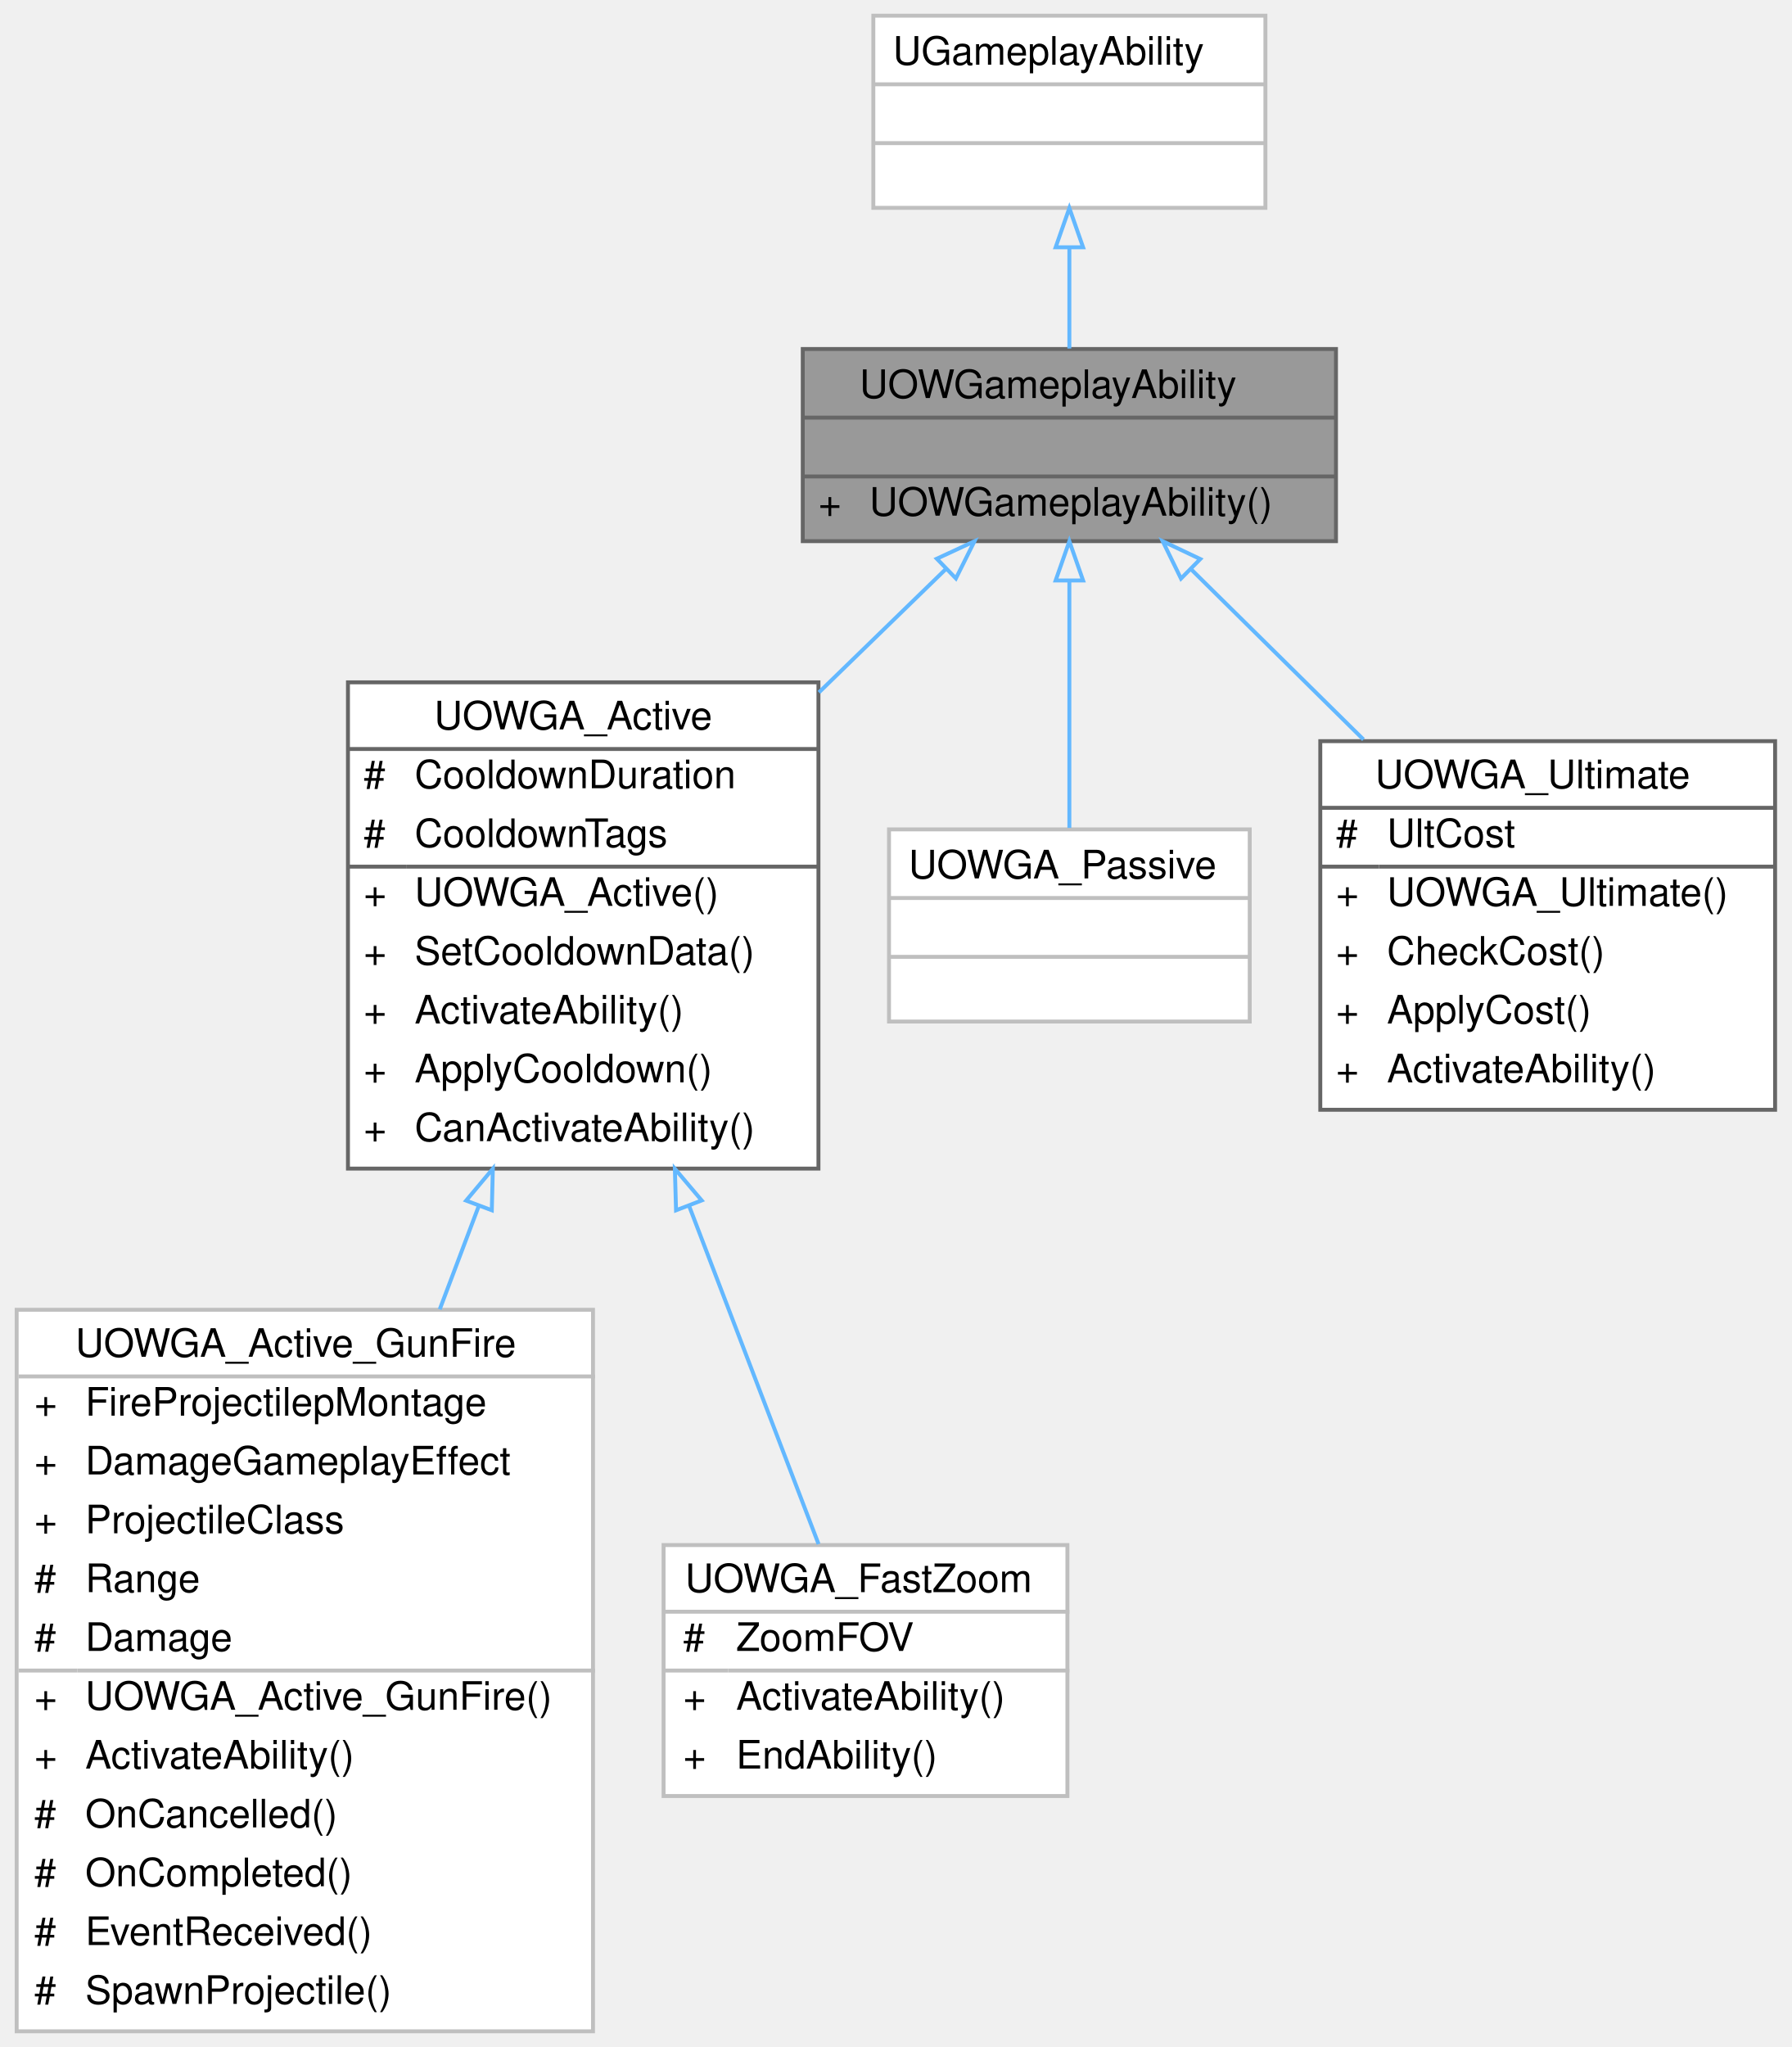
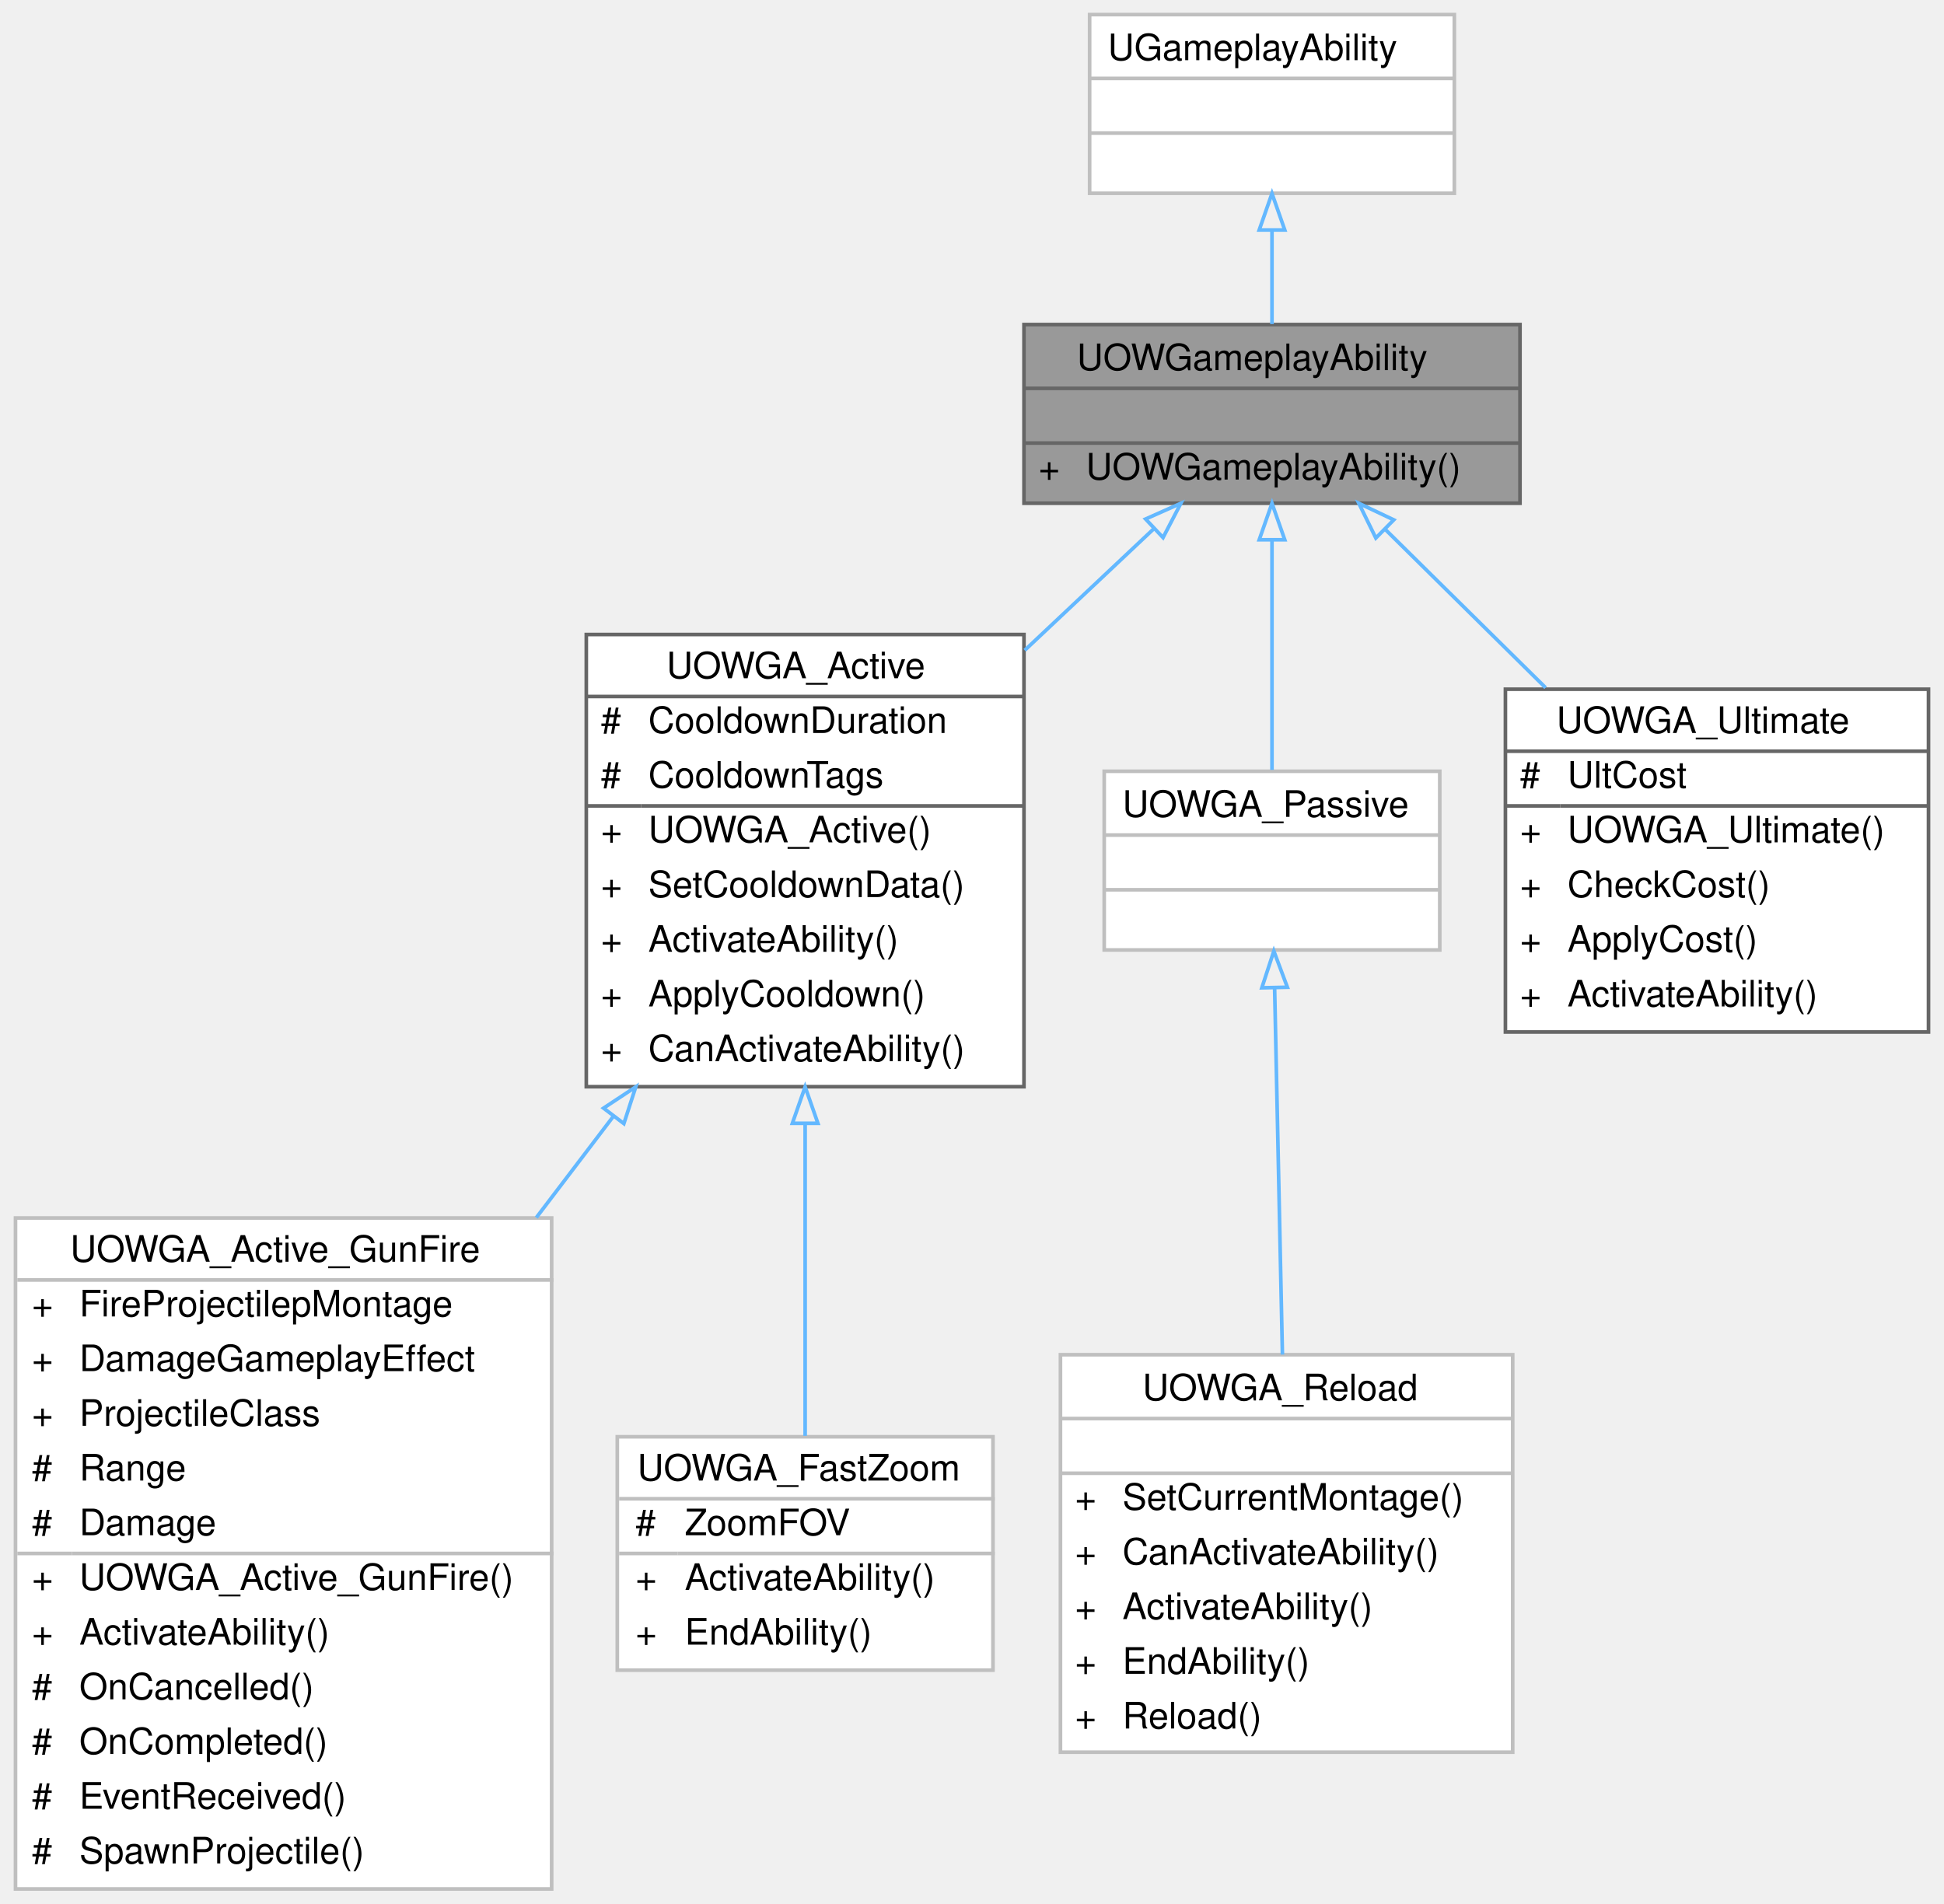
- <svg xmlns="http://www.w3.org/2000/svg" xmlns:xlink="http://www.w3.org/1999/xlink" width="457pt" height="522pt" viewBox="0.00 0.00 456.50 522.00">
+ <svg xmlns="http://www.w3.org/2000/svg" xmlns:xlink="http://www.w3.org/1999/xlink" width="533pt" height="522pt" viewBox="0.00 0.00 532.50 522.00">
  <g id="graph0" class="graph" transform="scale(1 1) rotate(0) translate(4 518)">
    <g id="Node000001" class="node">
      <g id="a_Node000001">
        <a xlink:title=" ">
-           <polygon fill="#999999" stroke="transparent" points="336.5,-429 200.5,-429 200.5,-380 336.5,-380 336.5,-429" />
-           <text text-anchor="start" x="215" y="-416.5" font-family="Helvetica,sans-Serif" font-size="10.00">UOWGameplayAbility</text>
-           <text text-anchor="start" x="266.5" y="-401.5" font-family="Helvetica,sans-Serif" font-size="10.00"> </text>
-           <text text-anchor="start" x="204.5" y="-386.5" font-family="Helvetica,sans-Serif" font-size="10.00">+</text>
-           <text text-anchor="start" x="217.5" y="-386.5" font-family="Helvetica,sans-Serif" font-size="10.00">UOWGameplayAbility()</text>
-           <polygon fill="#666666" stroke="#666666" points="200.5,-411.5 200.5,-411.5 336.5,-411.5 336.5,-411.5 200.5,-411.5" />
-           <polygon fill="#666666" stroke="#666666" points="200.5,-396.5 200.5,-396.5 336.5,-396.5 336.5,-396.5 200.5,-396.5" />
-           <polygon fill="none" stroke="#666666" points="200.5,-380 200.5,-429 336.5,-429 336.5,-380 200.5,-380" />
+           <polygon fill="#999999" stroke="transparent" points="412.5,-429 276.5,-429 276.5,-380 412.5,-380 412.5,-429" />
+           <text text-anchor="start" x="291" y="-416.5" font-family="Helvetica,sans-Serif" font-size="10.00">UOWGameplayAbility</text>
+           <text text-anchor="start" x="342.5" y="-401.5" font-family="Helvetica,sans-Serif" font-size="10.00"> </text>
+           <text text-anchor="start" x="280.5" y="-386.5" font-family="Helvetica,sans-Serif" font-size="10.00">+</text>
+           <text text-anchor="start" x="293.5" y="-386.5" font-family="Helvetica,sans-Serif" font-size="10.00">UOWGameplayAbility()</text>
+           <polygon fill="#666666" stroke="#666666" points="276.5,-411.5 276.5,-411.5 412.5,-411.5 412.5,-411.5 276.5,-411.5" />
+           <polygon fill="#666666" stroke="#666666" points="276.5,-396.5 276.5,-396.5 412.5,-396.5 412.5,-396.5 276.5,-396.5" />
+           <polygon fill="none" stroke="#666666" points="276.5,-380 276.5,-429 412.5,-429 412.5,-380 276.5,-380" />
        </a>
      </g>
    </g>
    <g id="Node000003" class="node">
      <g id="a_Node000003">
        <a xlink:href="classUOWGA__Active.html" target="_top" xlink:title=" ">
-           <polygon fill="white" stroke="transparent" points="204.5,-344 84.5,-344 84.5,-220 204.5,-220 204.5,-344" />
-           <text text-anchor="start" x="106.5" y="-332" font-family="Helvetica,sans-Serif" font-size="10.00">UOWGA_Active</text>
-           <text text-anchor="start" x="88.5" y="-317" font-family="Helvetica,sans-Serif" font-size="10.00">#</text>
-           <text text-anchor="start" x="101.5" y="-317" font-family="Helvetica,sans-Serif" font-size="10.00">CooldownDuration</text>
-           <text text-anchor="start" x="88.5" y="-302" font-family="Helvetica,sans-Serif" font-size="10.00">#</text>
-           <text text-anchor="start" x="101.5" y="-302" font-family="Helvetica,sans-Serif" font-size="10.00">CooldownTags</text>
-           <text text-anchor="start" x="88.5" y="-287" font-family="Helvetica,sans-Serif" font-size="10.00">+</text>
-           <text text-anchor="start" x="101.5" y="-287" font-family="Helvetica,sans-Serif" font-size="10.00">UOWGA_Active()</text>
-           <text text-anchor="start" x="88.5" y="-272" font-family="Helvetica,sans-Serif" font-size="10.00">+</text>
-           <text text-anchor="start" x="101.5" y="-272" font-family="Helvetica,sans-Serif" font-size="10.00">SetCooldownData()</text>
-           <text text-anchor="start" x="88.5" y="-257" font-family="Helvetica,sans-Serif" font-size="10.00">+</text>
-           <text text-anchor="start" x="101.5" y="-257" font-family="Helvetica,sans-Serif" font-size="10.00">ActivateAbility()</text>
-           <text text-anchor="start" x="88.5" y="-242" font-family="Helvetica,sans-Serif" font-size="10.00">+</text>
-           <text text-anchor="start" x="101.5" y="-242" font-family="Helvetica,sans-Serif" font-size="10.00">ApplyCooldown()</text>
-           <text text-anchor="start" x="88.5" y="-227" font-family="Helvetica,sans-Serif" font-size="10.00">+</text>
-           <text text-anchor="start" x="101.5" y="-227" font-family="Helvetica,sans-Serif" font-size="10.00">CanActivateAbility()</text>
-           <polygon fill="#666666" stroke="#666666" points="84.5,-327 84.5,-327 204.5,-327 204.5,-327 84.5,-327" />
-           <polygon fill="#666666" stroke="#666666" points="84.5,-297 84.5,-297 99.5,-297 99.5,-297 84.5,-297" />
-           <polygon fill="#666666" stroke="#666666" points="99.5,-297 99.5,-297 204.5,-297 204.5,-297 99.5,-297" />
-           <polygon fill="none" stroke="#666666" points="84.5,-220 84.5,-344 204.5,-344 204.5,-220 84.5,-220" />
+           <polygon fill="white" stroke="transparent" points="276.5,-344 156.5,-344 156.5,-220 276.5,-220 276.5,-344" />
+           <text text-anchor="start" x="178.5" y="-332" font-family="Helvetica,sans-Serif" font-size="10.00">UOWGA_Active</text>
+           <text text-anchor="start" x="160.5" y="-317" font-family="Helvetica,sans-Serif" font-size="10.00">#</text>
+           <text text-anchor="start" x="173.5" y="-317" font-family="Helvetica,sans-Serif" font-size="10.00">CooldownDuration</text>
+           <text text-anchor="start" x="160.5" y="-302" font-family="Helvetica,sans-Serif" font-size="10.00">#</text>
+           <text text-anchor="start" x="173.5" y="-302" font-family="Helvetica,sans-Serif" font-size="10.00">CooldownTags</text>
+           <text text-anchor="start" x="160.5" y="-287" font-family="Helvetica,sans-Serif" font-size="10.00">+</text>
+           <text text-anchor="start" x="173.5" y="-287" font-family="Helvetica,sans-Serif" font-size="10.00">UOWGA_Active()</text>
+           <text text-anchor="start" x="160.5" y="-272" font-family="Helvetica,sans-Serif" font-size="10.00">+</text>
+           <text text-anchor="start" x="173.5" y="-272" font-family="Helvetica,sans-Serif" font-size="10.00">SetCooldownData()</text>
+           <text text-anchor="start" x="160.5" y="-257" font-family="Helvetica,sans-Serif" font-size="10.00">+</text>
+           <text text-anchor="start" x="173.5" y="-257" font-family="Helvetica,sans-Serif" font-size="10.00">ActivateAbility()</text>
+           <text text-anchor="start" x="160.5" y="-242" font-family="Helvetica,sans-Serif" font-size="10.00">+</text>
+           <text text-anchor="start" x="173.5" y="-242" font-family="Helvetica,sans-Serif" font-size="10.00">ApplyCooldown()</text>
+           <text text-anchor="start" x="160.5" y="-227" font-family="Helvetica,sans-Serif" font-size="10.00">+</text>
+           <text text-anchor="start" x="173.5" y="-227" font-family="Helvetica,sans-Serif" font-size="10.00">CanActivateAbility()</text>
+           <polygon fill="#666666" stroke="#666666" points="156.5,-327 156.5,-327 276.5,-327 276.5,-327 156.5,-327" />
+           <polygon fill="#666666" stroke="#666666" points="156.5,-297 156.5,-297 171.5,-297 171.5,-297 156.5,-297" />
+           <polygon fill="#666666" stroke="#666666" points="171.5,-297 171.5,-297 276.5,-297 276.5,-297 171.5,-297" />
+           <polygon fill="none" stroke="#666666" points="156.5,-220 156.5,-344 276.5,-344 276.5,-220 156.5,-220" />
        </a>
      </g>
    </g>
    <g id="edge2_Node000001_Node000003" class="edge">
      <g id="a_edge2_Node000001_Node000003">
        <a xlink:title=" ">
-           <path fill="none" stroke="#63b8ff" d="M237.02,-372.91C227.12,-363.29 215.84,-352.33 204.64,-341.44" />
-           <polygon fill="none" stroke="#63b8ff" points="234.69,-375.52 244.3,-379.98 239.56,-370.5 234.69,-375.52" />
+           <path fill="none" stroke="#63b8ff" d="M311.98,-372.89C301.22,-362.75 288.87,-351.13 276.7,-339.67" />
+           <polygon fill="none" stroke="#63b8ff" points="309.84,-375.67 319.52,-379.98 314.63,-370.58 309.84,-375.67" />
        </a>
      </g>
    </g>
    <g id="Node000006" class="node">
      <g id="a_Node000006">
        <a xlink:href="classUOWGA__Passive.html" target="_top" xlink:title=" ">
-           <polygon fill="white" stroke="transparent" points="314.5,-306.5 222.5,-306.5 222.5,-257.5 314.5,-257.5 314.5,-306.5" />
-           <text text-anchor="start" x="227.5" y="-294" font-family="Helvetica,sans-Serif" font-size="10.00">UOWGA_Passive</text>
-           <text text-anchor="start" x="266.5" y="-279" font-family="Helvetica,sans-Serif" font-size="10.00"> </text>
-           <text text-anchor="start" x="266.5" y="-264" font-family="Helvetica,sans-Serif" font-size="10.00"> </text>
-           <polygon fill="#bfbfbf" stroke="#bfbfbf" points="222.5,-289 222.5,-289 314.5,-289 314.5,-289 222.5,-289" />
-           <polygon fill="#bfbfbf" stroke="#bfbfbf" points="222.5,-274 222.5,-274 314.5,-274 314.5,-274 222.5,-274" />
-           <polygon fill="none" stroke="#bfbfbf" points="222.5,-257.5 222.5,-306.5 314.5,-306.5 314.5,-257.5 222.5,-257.5" />
+           <polygon fill="white" stroke="transparent" points="390.5,-306.5 298.5,-306.5 298.5,-257.5 390.5,-257.5 390.5,-306.5" />
+           <text text-anchor="start" x="303.5" y="-294" font-family="Helvetica,sans-Serif" font-size="10.00">UOWGA_Passive</text>
+           <text text-anchor="start" x="342.5" y="-279" font-family="Helvetica,sans-Serif" font-size="10.00"> </text>
+           <text text-anchor="start" x="342.5" y="-264" font-family="Helvetica,sans-Serif" font-size="10.00"> </text>
+           <polygon fill="#bfbfbf" stroke="#bfbfbf" points="298.5,-289 298.5,-289 390.5,-289 390.5,-289 298.5,-289" />
+           <polygon fill="#bfbfbf" stroke="#bfbfbf" points="298.5,-274 298.5,-274 390.5,-274 390.5,-274 298.5,-274" />
+           <polygon fill="none" stroke="#bfbfbf" points="298.5,-257.5 298.5,-306.5 390.5,-306.5 390.5,-257.5 298.5,-257.5" />
        </a>
      </g>
    </g>
    <g id="edge5_Node000001_Node000006" class="edge">
      <g id="a_edge5_Node000001_Node000006">
        <a xlink:title=" ">
-           <path fill="none" stroke="#63b8ff" d="M268.5,-369.73C268.5,-349.72 268.5,-324.84 268.5,-306.87" />
-           <polygon fill="none" stroke="#63b8ff" points="265,-369.98 268.5,-379.98 272,-369.98 265,-369.98" />
-         </a>
-       </g>
-     </g>
-     <g id="Node000007" class="node">
-       <g id="a_Node000007">
+           <path fill="none" stroke="#63b8ff" d="M344.5,-369.73C344.5,-349.72 344.5,-324.84 344.5,-306.87" />
+           <polygon fill="none" stroke="#63b8ff" points="341,-369.98 344.5,-379.98 348,-369.98 341,-369.98" />
+         </a>
+       </g>
+     </g>
+     <g id="Node000008" class="node">
+       <g id="a_Node000008">
        <a xlink:href="classUOWGA__Ultimate.html" target="_top" xlink:title=" ">
-           <polygon fill="white" stroke="transparent" points="448.5,-329 332.5,-329 332.5,-235 448.5,-235 448.5,-329" />
-           <text text-anchor="start" x="346.5" y="-317" font-family="Helvetica,sans-Serif" font-size="10.00">UOWGA_Ultimate</text>
-           <text text-anchor="start" x="336.5" y="-302" font-family="Helvetica,sans-Serif" font-size="10.00">#</text>
-           <text text-anchor="start" x="349.5" y="-302" font-family="Helvetica,sans-Serif" font-size="10.00">UltCost</text>
-           <text text-anchor="start" x="336.5" y="-287" font-family="Helvetica,sans-Serif" font-size="10.00">+</text>
-           <text text-anchor="start" x="349.5" y="-287" font-family="Helvetica,sans-Serif" font-size="10.00">UOWGA_Ultimate()</text>
-           <text text-anchor="start" x="336.5" y="-272" font-family="Helvetica,sans-Serif" font-size="10.00">+</text>
-           <text text-anchor="start" x="349.5" y="-272" font-family="Helvetica,sans-Serif" font-size="10.00">CheckCost()</text>
-           <text text-anchor="start" x="336.5" y="-257" font-family="Helvetica,sans-Serif" font-size="10.00">+</text>
-           <text text-anchor="start" x="349.5" y="-257" font-family="Helvetica,sans-Serif" font-size="10.00">ApplyCost()</text>
-           <text text-anchor="start" x="336.5" y="-242" font-family="Helvetica,sans-Serif" font-size="10.00">+</text>
-           <text text-anchor="start" x="349.5" y="-242" font-family="Helvetica,sans-Serif" font-size="10.00">ActivateAbility()</text>
-           <polygon fill="#666666" stroke="#666666" points="332.5,-312 332.5,-312 448.5,-312 448.5,-312 332.5,-312" />
-           <polygon fill="#666666" stroke="#666666" points="332.5,-297 332.5,-297 347.5,-297 347.5,-297 332.5,-297" />
-           <polygon fill="#666666" stroke="#666666" points="347.5,-297 347.5,-297 448.5,-297 448.5,-297 347.5,-297" />
-           <polygon fill="none" stroke="#666666" points="332.5,-235 332.5,-329 448.5,-329 448.5,-235 332.5,-235" />
-         </a>
-       </g>
-     </g>
-     <g id="edge6_Node000001_Node000007" class="edge">
-       <g id="a_edge6_Node000001_Node000007">
-         <a xlink:title=" ">
-           <path fill="none" stroke="#63b8ff" d="M299.45,-372.93C312.81,-359.73 328.74,-344 343.52,-329.41" />
-           <polygon fill="none" stroke="#63b8ff" points="296.97,-370.46 292.31,-379.98 301.89,-375.44 296.97,-370.46" />
+           <polygon fill="white" stroke="transparent" points="524.5,-329 408.5,-329 408.5,-235 524.5,-235 524.5,-329" />
+           <text text-anchor="start" x="422.5" y="-317" font-family="Helvetica,sans-Serif" font-size="10.00">UOWGA_Ultimate</text>
+           <text text-anchor="start" x="412.5" y="-302" font-family="Helvetica,sans-Serif" font-size="10.00">#</text>
+           <text text-anchor="start" x="425.5" y="-302" font-family="Helvetica,sans-Serif" font-size="10.00">UltCost</text>
+           <text text-anchor="start" x="412.5" y="-287" font-family="Helvetica,sans-Serif" font-size="10.00">+</text>
+           <text text-anchor="start" x="425.5" y="-287" font-family="Helvetica,sans-Serif" font-size="10.00">UOWGA_Ultimate()</text>
+           <text text-anchor="start" x="412.5" y="-272" font-family="Helvetica,sans-Serif" font-size="10.00">+</text>
+           <text text-anchor="start" x="425.5" y="-272" font-family="Helvetica,sans-Serif" font-size="10.00">CheckCost()</text>
+           <text text-anchor="start" x="412.5" y="-257" font-family="Helvetica,sans-Serif" font-size="10.00">+</text>
+           <text text-anchor="start" x="425.5" y="-257" font-family="Helvetica,sans-Serif" font-size="10.00">ApplyCost()</text>
+           <text text-anchor="start" x="412.5" y="-242" font-family="Helvetica,sans-Serif" font-size="10.00">+</text>
+           <text text-anchor="start" x="425.5" y="-242" font-family="Helvetica,sans-Serif" font-size="10.00">ActivateAbility()</text>
+           <polygon fill="#666666" stroke="#666666" points="408.5,-312 408.5,-312 524.5,-312 524.5,-312 408.5,-312" />
+           <polygon fill="#666666" stroke="#666666" points="408.5,-297 408.5,-297 423.5,-297 423.5,-297 408.5,-297" />
+           <polygon fill="#666666" stroke="#666666" points="423.5,-297 423.5,-297 524.5,-297 524.5,-297 423.5,-297" />
+           <polygon fill="none" stroke="#666666" points="408.5,-235 408.5,-329 524.5,-329 524.5,-235 408.5,-235" />
+         </a>
+       </g>
+     </g>
+     <g id="edge7_Node000001_Node000008" class="edge">
+       <g id="a_edge7_Node000001_Node000008">
+         <a xlink:title=" ">
+           <path fill="none" stroke="#63b8ff" d="M375.45,-372.93C388.81,-359.73 404.74,-344 419.52,-329.41" />
+           <polygon fill="none" stroke="#63b8ff" points="372.97,-370.46 368.31,-379.98 377.89,-375.44 372.97,-370.46" />
        </a>
      </g>
    </g>
    <g id="Node000002" class="node">
      <g id="a_Node000002">
        <a xlink:title=" ">
-           <polygon fill="white" stroke="transparent" points="318.5,-514 218.5,-514 218.5,-465 318.5,-465 318.5,-514" />
-           <text text-anchor="start" x="223.5" y="-501.5" font-family="Helvetica,sans-Serif" font-size="10.00">UGameplayAbility</text>
-           <text text-anchor="start" x="266.5" y="-486.5" font-family="Helvetica,sans-Serif" font-size="10.00"> </text>
-           <text text-anchor="start" x="266.5" y="-471.5" font-family="Helvetica,sans-Serif" font-size="10.00"> </text>
-           <polygon fill="#bfbfbf" stroke="#bfbfbf" points="218.5,-496.5 218.5,-496.5 318.5,-496.5 318.5,-496.5 218.5,-496.5" />
-           <polygon fill="#bfbfbf" stroke="#bfbfbf" points="218.5,-481.5 218.5,-481.5 318.5,-481.5 318.5,-481.5 218.5,-481.5" />
-           <polygon fill="none" stroke="#bfbfbf" points="218.5,-465 218.5,-514 318.5,-514 318.5,-465 218.5,-465" />
+           <polygon fill="white" stroke="transparent" points="394.5,-514 294.5,-514 294.5,-465 394.5,-465 394.5,-514" />
+           <text text-anchor="start" x="299.5" y="-501.5" font-family="Helvetica,sans-Serif" font-size="10.00">UGameplayAbility</text>
+           <text text-anchor="start" x="342.5" y="-486.5" font-family="Helvetica,sans-Serif" font-size="10.00"> </text>
+           <text text-anchor="start" x="342.5" y="-471.5" font-family="Helvetica,sans-Serif" font-size="10.00"> </text>
+           <polygon fill="#bfbfbf" stroke="#bfbfbf" points="294.5,-496.5 294.5,-496.5 394.5,-496.5 394.5,-496.5 294.5,-496.5" />
+           <polygon fill="#bfbfbf" stroke="#bfbfbf" points="294.5,-481.5 294.5,-481.5 394.5,-481.5 394.5,-481.5 294.5,-481.5" />
+           <polygon fill="none" stroke="#bfbfbf" points="294.5,-465 294.5,-514 394.5,-514 394.5,-465 294.5,-465" />
        </a>
      </g>
    </g>
    <g id="edge1_Node000001_Node000002" class="edge">
      <g id="a_edge1_Node000001_Node000002">
        <a xlink:title=" ">
-           <path fill="none" stroke="#63b8ff" d="M268.5,-454.77C268.5,-446.17 268.5,-437.1 268.5,-429.12" />
-           <polygon fill="none" stroke="#63b8ff" points="265,-454.94 268.5,-464.94 272,-454.94 265,-454.94" />
+           <path fill="none" stroke="#63b8ff" d="M344.5,-454.77C344.5,-446.17 344.5,-437.1 344.5,-429.12" />
+           <polygon fill="none" stroke="#63b8ff" points="341,-454.94 344.5,-464.94 348,-454.94 341,-454.94" />
        </a>
      </g>
    </g>
    <g id="Node000004" class="node">
      <g id="a_Node000004">
        <a xlink:href="classUOWGA__Active__GunFire.html" target="_top" xlink:title=" ">
          <polygon fill="white" stroke="transparent" points="147,-184 0,-184 0,0 147,0 147,-184" />
          <text text-anchor="start" x="15" y="-172" font-family="Helvetica,sans-Serif" font-size="10.00">UOWGA_Active_GunFire</text>
          <text text-anchor="start" x="4.5" y="-157" font-family="Helvetica,sans-Serif" font-size="10.00">+</text>
          <text text-anchor="start" x="17.5" y="-157" font-family="Helvetica,sans-Serif" font-size="10.00">FireProjectilepMontage</text>
          <text text-anchor="start" x="4.5" y="-142" font-family="Helvetica,sans-Serif" font-size="10.00">+</text>
          <text text-anchor="start" x="17.5" y="-142" font-family="Helvetica,sans-Serif" font-size="10.00">DamageGameplayEffect</text>
          <text text-anchor="start" x="4.5" y="-127" font-family="Helvetica,sans-Serif" font-size="10.00">+</text>
          <text text-anchor="start" x="17.5" y="-127" font-family="Helvetica,sans-Serif" font-size="10.00">ProjectileClass</text>
          <text text-anchor="start" x="4.5" y="-112" font-family="Helvetica,sans-Serif" font-size="10.00">#</text>
          <text text-anchor="start" x="17.5" y="-112" font-family="Helvetica,sans-Serif" font-size="10.00">Range</text>
          <text text-anchor="start" x="4.5" y="-97" font-family="Helvetica,sans-Serif" font-size="10.00">#</text>
          <text text-anchor="start" x="17.5" y="-97" font-family="Helvetica,sans-Serif" font-size="10.00">Damage</text>
          <text text-anchor="start" x="4.5" y="-82" font-family="Helvetica,sans-Serif" font-size="10.00">+</text>
          <text text-anchor="start" x="17.5" y="-82" font-family="Helvetica,sans-Serif" font-size="10.00">UOWGA_Active_GunFire()</text>
          <text text-anchor="start" x="4.5" y="-67" font-family="Helvetica,sans-Serif" font-size="10.00">+</text>
          <text text-anchor="start" x="17.5" y="-67" font-family="Helvetica,sans-Serif" font-size="10.00">ActivateAbility()</text>
          <text text-anchor="start" x="4.5" y="-52" font-family="Helvetica,sans-Serif" font-size="10.00">#</text>
          <text text-anchor="start" x="17.5" y="-52" font-family="Helvetica,sans-Serif" font-size="10.00">OnCancelled()</text>
          <text text-anchor="start" x="4.5" y="-37" font-family="Helvetica,sans-Serif" font-size="10.00">#</text>
          <text text-anchor="start" x="17.5" y="-37" font-family="Helvetica,sans-Serif" font-size="10.00">OnCompleted()</text>
          <text text-anchor="start" x="4.5" y="-22" font-family="Helvetica,sans-Serif" font-size="10.00">#</text>
          <text text-anchor="start" x="17.5" y="-22" font-family="Helvetica,sans-Serif" font-size="10.00">EventReceived()</text>
          <text text-anchor="start" x="4.5" y="-7" font-family="Helvetica,sans-Serif" font-size="10.00">#</text>
          <text text-anchor="start" x="17.5" y="-7" font-family="Helvetica,sans-Serif" font-size="10.00">SpawnProjectile()</text>
          <polygon fill="#bfbfbf" stroke="#bfbfbf" points="0.5,-167 0.5,-167 147.5,-167 147.5,-167 0.5,-167" />
          <polygon fill="#bfbfbf" stroke="#bfbfbf" points="0.5,-92 0.5,-92 15.5,-92 15.5,-92 0.5,-92" />
          <polygon fill="#bfbfbf" stroke="#bfbfbf" points="15.5,-92 15.5,-92 147.5,-92 147.5,-92 15.5,-92" />
          <polygon fill="none" stroke="#bfbfbf" points="0,0 0,-184 147,-184 147,0 0,0" />
        </a>
      </g>
    </g>
    <g id="edge3_Node000003_Node000004" class="edge">
      <g id="a_edge3_Node000003_Node000004">
        <a xlink:title=" ">
-           <path fill="none" stroke="#63b8ff" d="M117.84,-210.4C114.59,-201.81 111.24,-192.94 107.91,-184.11" />
-           <polygon fill="none" stroke="#63b8ff" points="114.64,-211.84 121.45,-219.96 121.19,-209.37 114.64,-211.84" />
+           <path fill="none" stroke="#63b8ff" d="M163.85,-211.78C156.99,-202.76 149.88,-193.42 142.8,-184.11" />
+           <polygon fill="none" stroke="#63b8ff" points="161.23,-214.12 170.07,-219.96 166.8,-209.88 161.23,-214.12" />
        </a>
      </g>
    </g>
    <g id="Node000005" class="node">
      <g id="a_Node000005">
        <a xlink:href="classUOWGA__FastZoom.html" target="_top" xlink:title=" ">
          <polygon fill="white" stroke="transparent" points="268,-124 165,-124 165,-60 268,-60 268,-124" />
          <text text-anchor="start" x="170.5" y="-112" font-family="Helvetica,sans-Serif" font-size="10.00">UOWGA_FastZoom</text>
          <text text-anchor="start" x="170" y="-97" font-family="Helvetica,sans-Serif" font-size="10.00">#</text>
          <text text-anchor="start" x="183.5" y="-97" font-family="Helvetica,sans-Serif" font-size="10.00">ZoomFOV</text>
          <text text-anchor="start" x="170" y="-82" font-family="Helvetica,sans-Serif" font-size="10.00">+</text>
          <text text-anchor="start" x="183.5" y="-82" font-family="Helvetica,sans-Serif" font-size="10.00">ActivateAbility()</text>
          <text text-anchor="start" x="170" y="-67" font-family="Helvetica,sans-Serif" font-size="10.00">+</text>
          <text text-anchor="start" x="183.5" y="-67" font-family="Helvetica,sans-Serif" font-size="10.00">EndAbility()</text>
          <polygon fill="#bfbfbf" stroke="#bfbfbf" points="165.5,-107 165.5,-107 268.5,-107 268.5,-107 165.5,-107" />
          <polygon fill="#bfbfbf" stroke="#bfbfbf" points="165.5,-92 165.5,-92 181.5,-92 181.5,-92 165.5,-92" />
          <polygon fill="#bfbfbf" stroke="#bfbfbf" points="181.5,-92 181.5,-92 268.5,-92 268.5,-92 181.5,-92" />
          <polygon fill="none" stroke="#bfbfbf" points="165,-60 165,-124 268,-124 268,-60 165,-60" />
        </a>
      </g>
    </g>
    <g id="edge4_Node000003_Node000005" class="edge">
      <g id="a_edge4_Node000003_Node000005">
        <a xlink:title=" ">
-           <path fill="none" stroke="#63b8ff" d="M171.52,-210.45C182.89,-180.75 195.55,-147.71 204.53,-124.25" />
-           <polygon fill="none" stroke="#63b8ff" points="168.18,-209.37 167.88,-219.96 174.72,-211.88 168.18,-209.37" />
+           <path fill="none" stroke="#63b8ff" d="M216.5,-209.68C216.5,-180.18 216.5,-147.5 216.5,-124.25" />
+           <polygon fill="none" stroke="#63b8ff" points="213,-209.96 216.5,-219.96 220,-209.96 213,-209.96" />
+         </a>
+       </g>
+     </g>
+     <g id="Node000007" class="node">
+       <g id="a_Node000007">
+         <a xlink:href="classUOWGA__Reload.html" target="_top" xlink:title=" ">
+           <polygon fill="white" stroke="transparent" points="410.5,-146.5 286.5,-146.5 286.5,-37.5 410.5,-37.5 410.5,-146.5" />
+           <text text-anchor="start" x="309" y="-134" font-family="Helvetica,sans-Serif" font-size="10.00">UOWGA_Reload</text>
+           <text text-anchor="start" x="346.5" y="-119" font-family="Helvetica,sans-Serif" font-size="10.00"> </text>
+           <text text-anchor="start" x="290.5" y="-104" font-family="Helvetica,sans-Serif" font-size="10.00">+</text>
+           <text text-anchor="start" x="303.5" y="-104" font-family="Helvetica,sans-Serif" font-size="10.00">SetCurrentMontage()</text>
+           <text text-anchor="start" x="290.5" y="-89" font-family="Helvetica,sans-Serif" font-size="10.00">+</text>
+           <text text-anchor="start" x="303.5" y="-89" font-family="Helvetica,sans-Serif" font-size="10.00">CanActivateAbility()</text>
+           <text text-anchor="start" x="290.5" y="-74" font-family="Helvetica,sans-Serif" font-size="10.00">+</text>
+           <text text-anchor="start" x="303.5" y="-74" font-family="Helvetica,sans-Serif" font-size="10.00">ActivateAbility()</text>
+           <text text-anchor="start" x="290.5" y="-59" font-family="Helvetica,sans-Serif" font-size="10.00">+</text>
+           <text text-anchor="start" x="303.5" y="-59" font-family="Helvetica,sans-Serif" font-size="10.00">EndAbility()</text>
+           <text text-anchor="start" x="290.5" y="-44" font-family="Helvetica,sans-Serif" font-size="10.00">+</text>
+           <text text-anchor="start" x="303.5" y="-44" font-family="Helvetica,sans-Serif" font-size="10.00">Reload()</text>
+           <polygon fill="#bfbfbf" stroke="#bfbfbf" points="286.5,-129 286.5,-129 410.5,-129 410.5,-129 286.5,-129" />
+           <polygon fill="#bfbfbf" stroke="#bfbfbf" points="286.5,-114 286.5,-114 410.5,-114 410.5,-114 286.5,-114" />
+           <polygon fill="none" stroke="#bfbfbf" points="286.5,-37.5 286.5,-146.5 410.5,-146.5 410.5,-37.5 286.5,-37.5" />
+         </a>
+       </g>
+     </g>
+     <g id="edge6_Node000006_Node000007" class="edge">
+       <g id="a_edge6_Node000006_Node000007">
+         <a xlink:title=" ">
+           <path fill="none" stroke="#63b8ff" d="M345.22,-247.1C345.82,-219.12 346.67,-178.88 347.36,-146.54" />
+           <polygon fill="none" stroke="#63b8ff" points="341.72,-247.12 345.01,-257.19 348.72,-247.27 341.72,-247.12" />
        </a>
      </g>
    </g>
  </g>
</svg>
